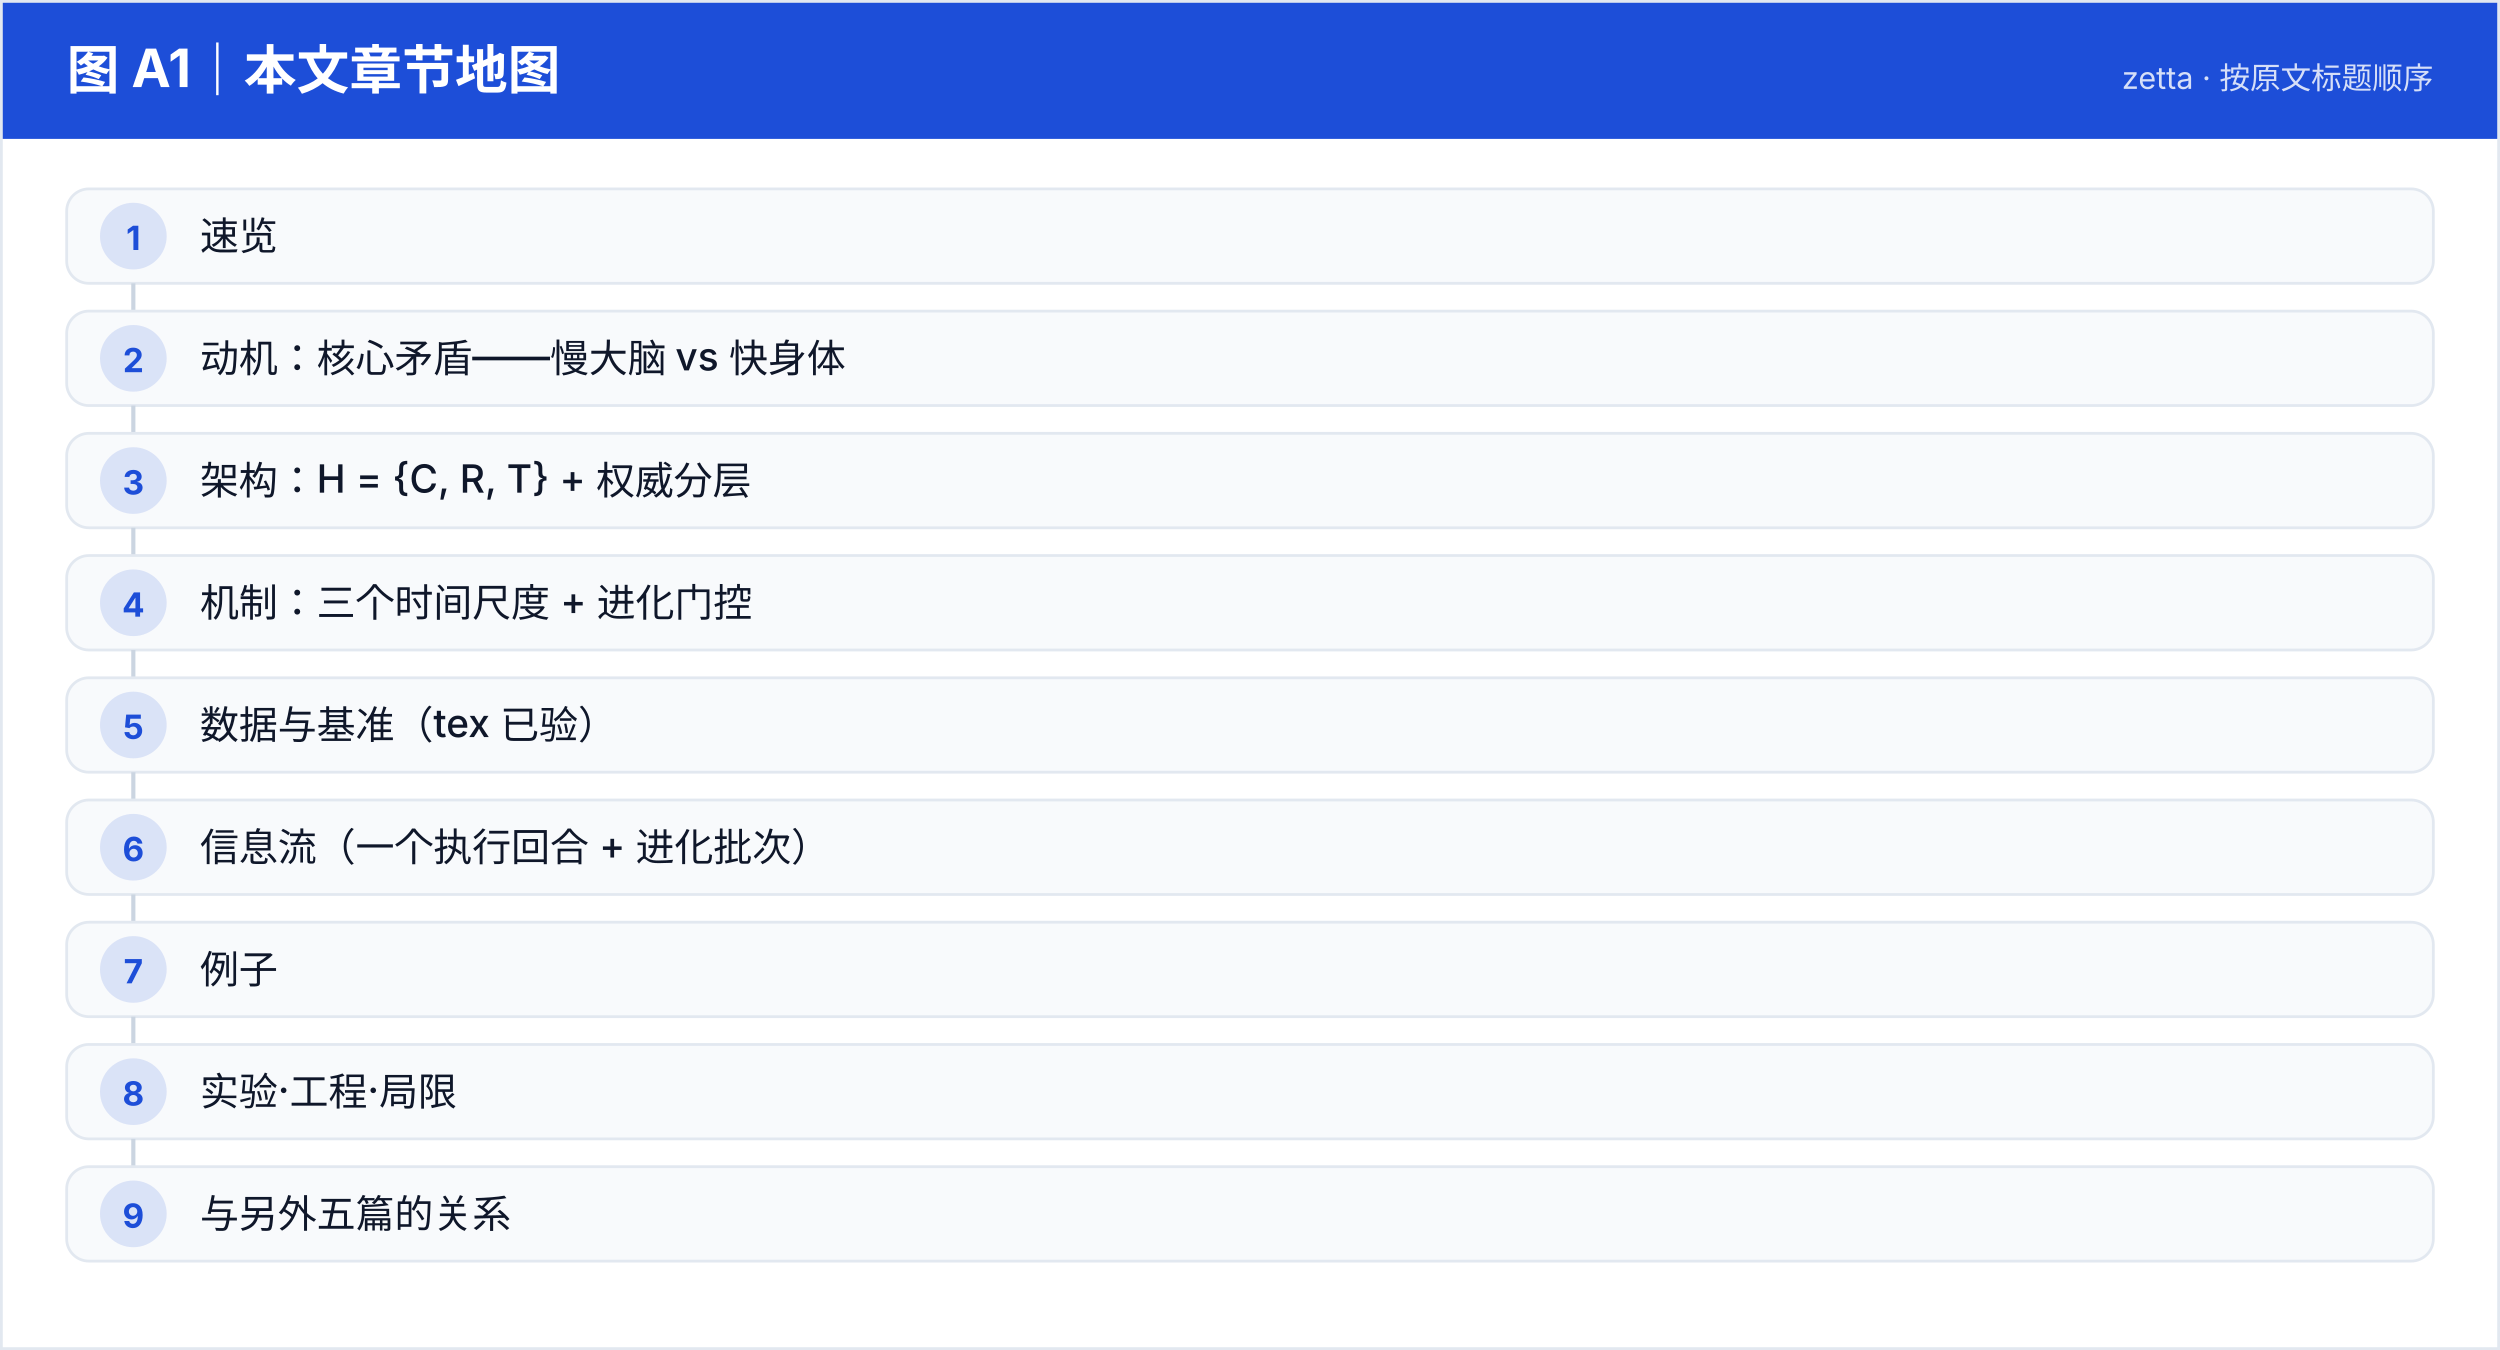
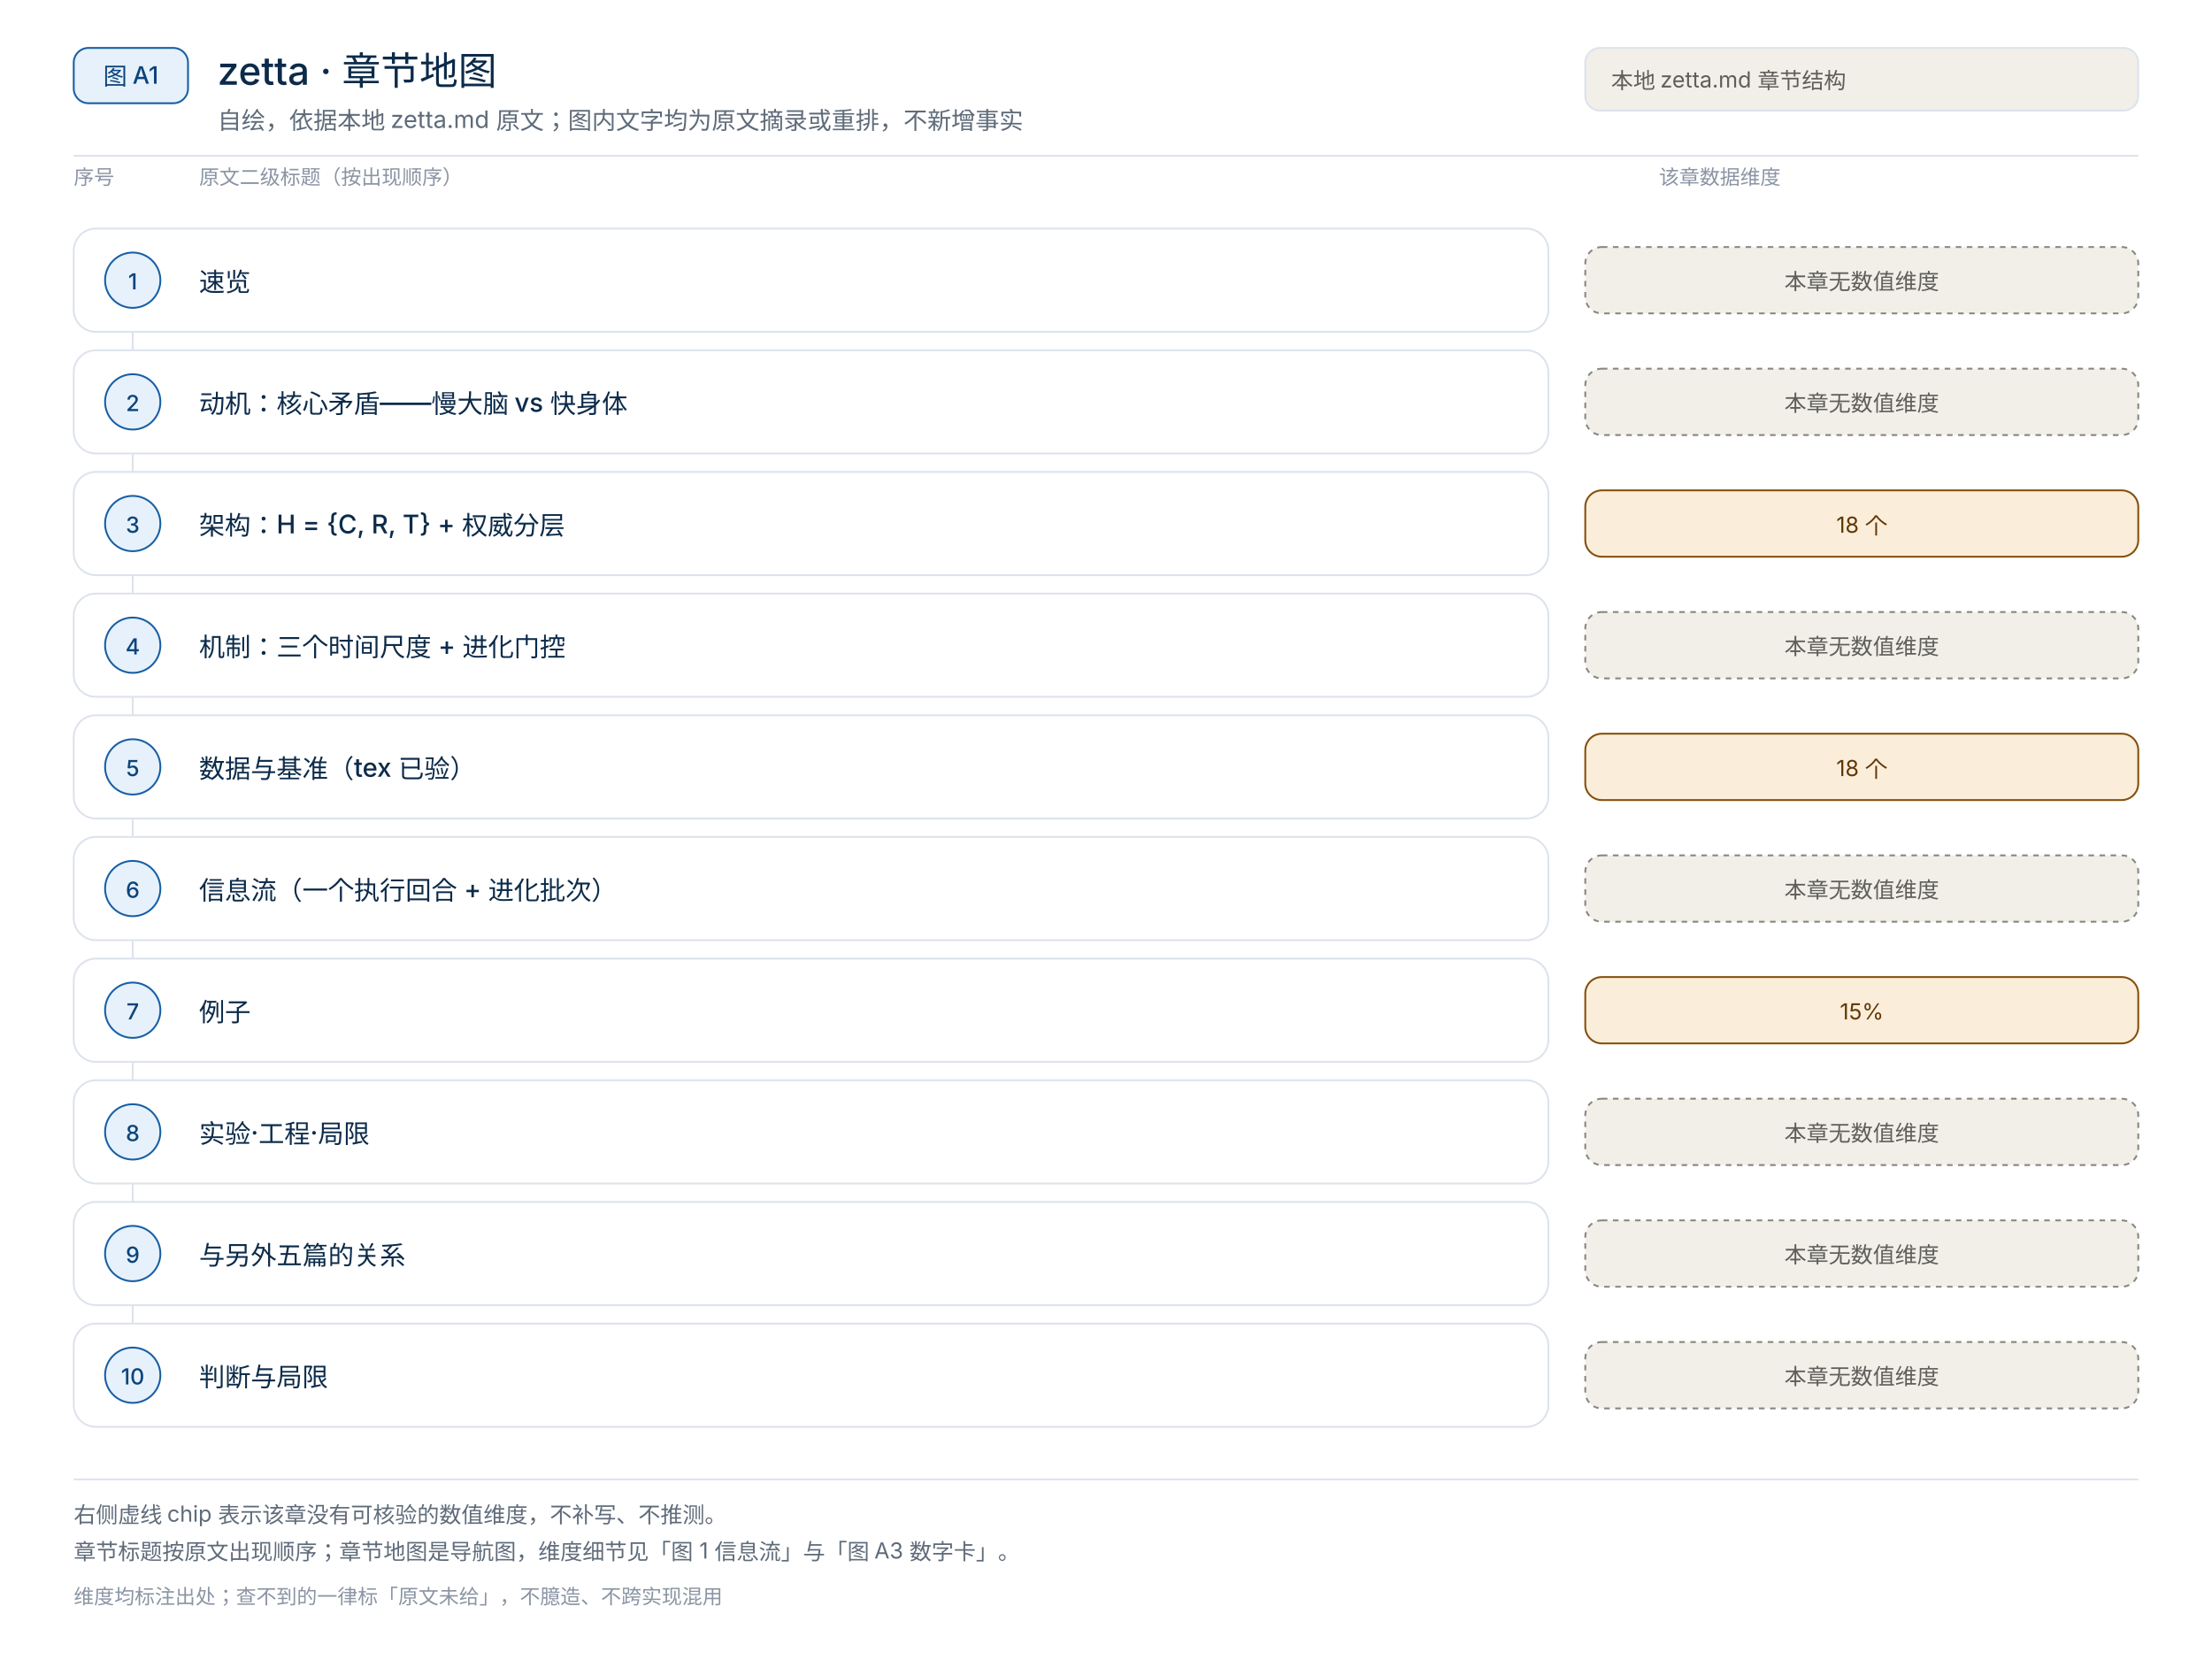
- <svg xmlns="http://www.w3.org/2000/svg" viewBox="0 0 900 486" width="900" height="486" font-family="PingFang SC, -apple-system, BlinkMacSystemFont, Microsoft YaHei, sans-serif">
-   <rect width="900" height="486" fill="#ffffff" />
-   <rect x="0" y="0" width="900" height="50" fill="#1d4ed8" />
-   <text x="24" y="32" font-size="19" fill="#ffffff" font-weight="700" text-anchor="start">图 A1｜本文章节地图</text>
-   <text x="876" y="32" font-size="11" fill="#ffffff" font-weight="400" text-anchor="end" opacity="0.82">zetta · 按原文标题顺序</text>
-   <rect x="24" y="68" width="852" height="34" rx="8" fill="#f8fafc" stroke="#e2e8f0" />
-   <circle cx="48" cy="85" r="12" fill="#1d4ed8" opacity="0.14" />
-   <text x="48" y="90" font-size="12" fill="#1d4ed8" font-weight="700" text-anchor="middle">1</text>
-   <text x="72" y="90" font-size="14" fill="#0f172a" font-weight="500" text-anchor="start">速览</text>
-   <path d="M48 102 L48 112" stroke="#cbd5e1" stroke-width="1.5" />
-   <rect x="24" y="112" width="852" height="34" rx="8" fill="#f8fafc" stroke="#e2e8f0" />
-   <circle cx="48" cy="129" r="12" fill="#1d4ed8" opacity="0.14" />
-   <text x="48" y="134" font-size="12" fill="#1d4ed8" font-weight="700" text-anchor="middle">2</text>
-   <text x="72" y="134" font-size="14" fill="#0f172a" font-weight="500" text-anchor="start">动机：核心矛盾——慢大脑 vs 快身体</text>
-   <path d="M48 146 L48 156" stroke="#cbd5e1" stroke-width="1.5" />
-   <rect x="24" y="156" width="852" height="34" rx="8" fill="#f8fafc" stroke="#e2e8f0" />
-   <circle cx="48" cy="173" r="12" fill="#1d4ed8" opacity="0.14" />
-   <text x="48" y="178" font-size="12" fill="#1d4ed8" font-weight="700" text-anchor="middle">3</text>
-   <text x="72" y="178" font-size="14" fill="#0f172a" font-weight="500" text-anchor="start">架构：H = {C, R, T} + 权威分层</text>
-   <path d="M48 190 L48 200" stroke="#cbd5e1" stroke-width="1.5" />
-   <rect x="24" y="200" width="852" height="34" rx="8" fill="#f8fafc" stroke="#e2e8f0" />
-   <circle cx="48" cy="217" r="12" fill="#1d4ed8" opacity="0.14" />
-   <text x="48" y="222" font-size="12" fill="#1d4ed8" font-weight="700" text-anchor="middle">4</text>
-   <text x="72" y="222" font-size="14" fill="#0f172a" font-weight="500" text-anchor="start">机制：三个时间尺度 + 进化门控</text>
-   <path d="M48 234 L48 244" stroke="#cbd5e1" stroke-width="1.5" />
-   <rect x="24" y="244" width="852" height="34" rx="8" fill="#f8fafc" stroke="#e2e8f0" />
-   <circle cx="48" cy="261" r="12" fill="#1d4ed8" opacity="0.14" />
-   <text x="48" y="266" font-size="12" fill="#1d4ed8" font-weight="700" text-anchor="middle">5</text>
-   <text x="72" y="266" font-size="14" fill="#0f172a" font-weight="500" text-anchor="start">数据与基准（tex 已验）</text>
-   <path d="M48 278 L48 288" stroke="#cbd5e1" stroke-width="1.5" />
-   <rect x="24" y="288" width="852" height="34" rx="8" fill="#f8fafc" stroke="#e2e8f0" />
-   <circle cx="48" cy="305" r="12" fill="#1d4ed8" opacity="0.14" />
-   <text x="48" y="310" font-size="12" fill="#1d4ed8" font-weight="700" text-anchor="middle">6</text>
-   <text x="72" y="310" font-size="14" fill="#0f172a" font-weight="500" text-anchor="start">信息流（一个执行回合 + 进化批次）</text>
-   <path d="M48 322 L48 332" stroke="#cbd5e1" stroke-width="1.5" />
-   <rect x="24" y="332" width="852" height="34" rx="8" fill="#f8fafc" stroke="#e2e8f0" />
-   <circle cx="48" cy="349" r="12" fill="#1d4ed8" opacity="0.14" />
-   <text x="48" y="354" font-size="12" fill="#1d4ed8" font-weight="700" text-anchor="middle">7</text>
-   <text x="72" y="354" font-size="14" fill="#0f172a" font-weight="500" text-anchor="start">例子</text>
-   <path d="M48 366 L48 376" stroke="#cbd5e1" stroke-width="1.5" />
-   <rect x="24" y="376" width="852" height="34" rx="8" fill="#f8fafc" stroke="#e2e8f0" />
-   <circle cx="48" cy="393" r="12" fill="#1d4ed8" opacity="0.14" />
-   <text x="48" y="398" font-size="12" fill="#1d4ed8" font-weight="700" text-anchor="middle">8</text>
-   <text x="72" y="398" font-size="14" fill="#0f172a" font-weight="500" text-anchor="start">实验·工程·局限</text>
-   <path d="M48 410 L48 420" stroke="#cbd5e1" stroke-width="1.5" />
-   <rect x="24" y="420" width="852" height="34" rx="8" fill="#f8fafc" stroke="#e2e8f0" />
-   <circle cx="48" cy="437" r="12" fill="#1d4ed8" opacity="0.14" />
-   <text x="48" y="442" font-size="12" fill="#1d4ed8" font-weight="700" text-anchor="middle">9</text>
-   <text x="72" y="442" font-size="14" fill="#0f172a" font-weight="500" text-anchor="start">与另外五篇的关系</text>
-   <rect x="0.5" y="0.5" width="899" height="485" fill="none" stroke="#e2e8f0" />
+ <svg xmlns="http://www.w3.org/2000/svg" width="1200" height="900" viewBox="0 0 1200 900" role="img">
+   <defs>
+     <marker id="arrow" viewBox="0 0 10 10" refX="8" refY="5" markerWidth="6" markerHeight="6" orient="auto-start-reverse">
+       <path d="M2 1L8 5L2 9" fill="none" stroke="#185FA5" stroke-width="1.6" stroke-linecap="round" stroke-linejoin="round" />
+     </marker>
+   </defs>
+   <rect x="0" y="0" width="1200" height="900" rx="0" fill="#FFFFFF" stroke="#FFFFFF" stroke-width="1" />
+   <text x="118" y="46" font-family="-apple-system,BlinkMacSystemFont,'PingFang SC','Microsoft YaHei',sans-serif" font-size="21" font-weight="500" fill="#0C2B4A" text-anchor="start">zetta · 章节地图</text>
+   <text x="118" y="70" font-family="-apple-system,BlinkMacSystemFont,'PingFang SC','Microsoft YaHei',sans-serif" font-size="13" font-weight="400" fill="#5F6B7A" text-anchor="start">自绘，依据本地 zetta.md 原文；图内文字均为原文摘录或重排，不新增事实</text>
+   <rect x="40" y="84" width="1120" height="1" rx="0" fill="#DDE3EC" stroke="#DDE3EC" stroke-width="0" />
+   <rect x="860" y="26" width="300" height="34" rx="8" fill="#F1EFE8" stroke="#DDE3EC" stroke-width="1" />
+   <text x="874" y="48" font-family="-apple-system,BlinkMacSystemFont,'PingFang SC','Microsoft YaHei',sans-serif" font-size="12" font-weight="400" fill="#5F5E5A" text-anchor="start">本地 zetta.md 章节结构</text>
+   <rect x="40" y="26" width="62" height="30" rx="8" fill="#E6F1FB" stroke="#185FA5" stroke-width="1" />
+   <text x="71" y="46" font-family="-apple-system,BlinkMacSystemFont,'PingFang SC','Microsoft YaHei',sans-serif" font-size="13" font-weight="500" fill="#0C447C" text-anchor="middle">图 A1</text>
+   <text x="40" y="100" font-family="-apple-system,BlinkMacSystemFont,'PingFang SC','Microsoft YaHei',sans-serif" font-size="11" font-weight="400" fill="#8A94A3" text-anchor="start">序号</text>
+   <text x="108" y="100" font-family="-apple-system,BlinkMacSystemFont,'PingFang SC','Microsoft YaHei',sans-serif" font-size="11" font-weight="400" fill="#8A94A3" text-anchor="start">原文二级标题（按出现顺序）</text>
+   <text x="900" y="100" font-family="-apple-system,BlinkMacSystemFont,'PingFang SC','Microsoft YaHei',sans-serif" font-size="11" font-weight="400" fill="#8A94A3" text-anchor="start">该章数据维度</text>
+   <rect x="40" y="124" width="800" height="56" rx="12" fill="#FFFFFF" stroke="#DDE3EC" stroke-width="1" />
+   <circle cx="72" cy="152" r="15" fill="#E6F1FB" stroke="#185FA5" stroke-width="1" />
+   <text x="72" y="157" font-family="-apple-system,BlinkMacSystemFont,'PingFang SC','Microsoft YaHei',sans-serif" font-size="12" font-weight="500" fill="#0C447C" text-anchor="middle">1</text>
+   <text x="108" y="158" font-family="-apple-system,BlinkMacSystemFont,'PingFang SC','Microsoft YaHei',sans-serif" font-size="14" font-weight="500" fill="#0C2B4A" text-anchor="start">速览</text>
+   <rect x="860" y="134" width="300" height="36" rx="9" fill="#F1EFE8" stroke="#888780" stroke-width="1" stroke-dasharray="3 3" />
+   <text x="1010" y="157" font-family="-apple-system,BlinkMacSystemFont,'PingFang SC','Microsoft YaHei',sans-serif" font-size="12" font-weight="400" fill="#5F5E5A" text-anchor="middle">本章无数值维度</text>
+   <path d="M72 180 L72 190" fill="none" stroke="#DDE3EC" stroke-width="1" />
+   <rect x="40" y="190" width="800" height="56" rx="12" fill="#FFFFFF" stroke="#DDE3EC" stroke-width="1" />
+   <circle cx="72" cy="218" r="15" fill="#E6F1FB" stroke="#185FA5" stroke-width="1" />
+   <text x="72" y="223" font-family="-apple-system,BlinkMacSystemFont,'PingFang SC','Microsoft YaHei',sans-serif" font-size="12" font-weight="500" fill="#0C447C" text-anchor="middle">2</text>
+   <text x="108" y="224" font-family="-apple-system,BlinkMacSystemFont,'PingFang SC','Microsoft YaHei',sans-serif" font-size="14" font-weight="500" fill="#0C2B4A" text-anchor="start">动机：核心矛盾——慢大脑 vs 快身体</text>
+   <rect x="860" y="200" width="300" height="36" rx="9" fill="#F1EFE8" stroke="#888780" stroke-width="1" stroke-dasharray="3 3" />
+   <text x="1010" y="223" font-family="-apple-system,BlinkMacSystemFont,'PingFang SC','Microsoft YaHei',sans-serif" font-size="12" font-weight="400" fill="#5F5E5A" text-anchor="middle">本章无数值维度</text>
+   <path d="M72 246 L72 256" fill="none" stroke="#DDE3EC" stroke-width="1" />
+   <rect x="40" y="256" width="800" height="56" rx="12" fill="#FFFFFF" stroke="#DDE3EC" stroke-width="1" />
+   <circle cx="72" cy="284" r="15" fill="#E6F1FB" stroke="#185FA5" stroke-width="1" />
+   <text x="72" y="289" font-family="-apple-system,BlinkMacSystemFont,'PingFang SC','Microsoft YaHei',sans-serif" font-size="12" font-weight="500" fill="#0C447C" text-anchor="middle">3</text>
+   <text x="108" y="290" font-family="-apple-system,BlinkMacSystemFont,'PingFang SC','Microsoft YaHei',sans-serif" font-size="14" font-weight="500" fill="#0C2B4A" text-anchor="start">架构：H = {C, R, T} + 权威分层</text>
+   <rect x="860" y="266" width="300" height="36" rx="9" fill="#FAEEDA" stroke="#854F0B" stroke-width="1" />
+   <text x="1010" y="289" font-family="-apple-system,BlinkMacSystemFont,'PingFang SC','Microsoft YaHei',sans-serif" font-size="12" font-weight="400" fill="#633806" text-anchor="middle">18 个</text>
+   <path d="M72 312 L72 322" fill="none" stroke="#DDE3EC" stroke-width="1" />
+   <rect x="40" y="322" width="800" height="56" rx="12" fill="#FFFFFF" stroke="#DDE3EC" stroke-width="1" />
+   <circle cx="72" cy="350" r="15" fill="#E6F1FB" stroke="#185FA5" stroke-width="1" />
+   <text x="72" y="355" font-family="-apple-system,BlinkMacSystemFont,'PingFang SC','Microsoft YaHei',sans-serif" font-size="12" font-weight="500" fill="#0C447C" text-anchor="middle">4</text>
+   <text x="108" y="356" font-family="-apple-system,BlinkMacSystemFont,'PingFang SC','Microsoft YaHei',sans-serif" font-size="14" font-weight="500" fill="#0C2B4A" text-anchor="start">机制：三个时间尺度 + 进化门控</text>
+   <rect x="860" y="332" width="300" height="36" rx="9" fill="#F1EFE8" stroke="#888780" stroke-width="1" stroke-dasharray="3 3" />
+   <text x="1010" y="355" font-family="-apple-system,BlinkMacSystemFont,'PingFang SC','Microsoft YaHei',sans-serif" font-size="12" font-weight="400" fill="#5F5E5A" text-anchor="middle">本章无数值维度</text>
+   <path d="M72 378 L72 388" fill="none" stroke="#DDE3EC" stroke-width="1" />
+   <rect x="40" y="388" width="800" height="56" rx="12" fill="#FFFFFF" stroke="#DDE3EC" stroke-width="1" />
+   <circle cx="72" cy="416" r="15" fill="#E6F1FB" stroke="#185FA5" stroke-width="1" />
+   <text x="72" y="421" font-family="-apple-system,BlinkMacSystemFont,'PingFang SC','Microsoft YaHei',sans-serif" font-size="12" font-weight="500" fill="#0C447C" text-anchor="middle">5</text>
+   <text x="108" y="422" font-family="-apple-system,BlinkMacSystemFont,'PingFang SC','Microsoft YaHei',sans-serif" font-size="14" font-weight="500" fill="#0C2B4A" text-anchor="start">数据与基准（tex 已验）</text>
+   <rect x="860" y="398" width="300" height="36" rx="9" fill="#FAEEDA" stroke="#854F0B" stroke-width="1" />
+   <text x="1010" y="421" font-family="-apple-system,BlinkMacSystemFont,'PingFang SC','Microsoft YaHei',sans-serif" font-size="12" font-weight="400" fill="#633806" text-anchor="middle">18 个</text>
+   <path d="M72 444 L72 454" fill="none" stroke="#DDE3EC" stroke-width="1" />
+   <rect x="40" y="454" width="800" height="56" rx="12" fill="#FFFFFF" stroke="#DDE3EC" stroke-width="1" />
+   <circle cx="72" cy="482" r="15" fill="#E6F1FB" stroke="#185FA5" stroke-width="1" />
+   <text x="72" y="487" font-family="-apple-system,BlinkMacSystemFont,'PingFang SC','Microsoft YaHei',sans-serif" font-size="12" font-weight="500" fill="#0C447C" text-anchor="middle">6</text>
+   <text x="108" y="488" font-family="-apple-system,BlinkMacSystemFont,'PingFang SC','Microsoft YaHei',sans-serif" font-size="14" font-weight="500" fill="#0C2B4A" text-anchor="start">信息流（一个执行回合 + 进化批次）</text>
+   <rect x="860" y="464" width="300" height="36" rx="9" fill="#F1EFE8" stroke="#888780" stroke-width="1" stroke-dasharray="3 3" />
+   <text x="1010" y="487" font-family="-apple-system,BlinkMacSystemFont,'PingFang SC','Microsoft YaHei',sans-serif" font-size="12" font-weight="400" fill="#5F5E5A" text-anchor="middle">本章无数值维度</text>
+   <path d="M72 510 L72 520" fill="none" stroke="#DDE3EC" stroke-width="1" />
+   <rect x="40" y="520" width="800" height="56" rx="12" fill="#FFFFFF" stroke="#DDE3EC" stroke-width="1" />
+   <circle cx="72" cy="548" r="15" fill="#E6F1FB" stroke="#185FA5" stroke-width="1" />
+   <text x="72" y="553" font-family="-apple-system,BlinkMacSystemFont,'PingFang SC','Microsoft YaHei',sans-serif" font-size="12" font-weight="500" fill="#0C447C" text-anchor="middle">7</text>
+   <text x="108" y="554" font-family="-apple-system,BlinkMacSystemFont,'PingFang SC','Microsoft YaHei',sans-serif" font-size="14" font-weight="500" fill="#0C2B4A" text-anchor="start">例子</text>
+   <rect x="860" y="530" width="300" height="36" rx="9" fill="#FAEEDA" stroke="#854F0B" stroke-width="1" />
+   <text x="1010" y="553" font-family="-apple-system,BlinkMacSystemFont,'PingFang SC','Microsoft YaHei',sans-serif" font-size="12" font-weight="400" fill="#633806" text-anchor="middle">15%</text>
+   <path d="M72 576 L72 586" fill="none" stroke="#DDE3EC" stroke-width="1" />
+   <rect x="40" y="586" width="800" height="56" rx="12" fill="#FFFFFF" stroke="#DDE3EC" stroke-width="1" />
+   <circle cx="72" cy="614" r="15" fill="#E6F1FB" stroke="#185FA5" stroke-width="1" />
+   <text x="72" y="619" font-family="-apple-system,BlinkMacSystemFont,'PingFang SC','Microsoft YaHei',sans-serif" font-size="12" font-weight="500" fill="#0C447C" text-anchor="middle">8</text>
+   <text x="108" y="620" font-family="-apple-system,BlinkMacSystemFont,'PingFang SC','Microsoft YaHei',sans-serif" font-size="14" font-weight="500" fill="#0C2B4A" text-anchor="start">实验·工程·局限</text>
+   <rect x="860" y="596" width="300" height="36" rx="9" fill="#F1EFE8" stroke="#888780" stroke-width="1" stroke-dasharray="3 3" />
+   <text x="1010" y="619" font-family="-apple-system,BlinkMacSystemFont,'PingFang SC','Microsoft YaHei',sans-serif" font-size="12" font-weight="400" fill="#5F5E5A" text-anchor="middle">本章无数值维度</text>
+   <path d="M72 642 L72 652" fill="none" stroke="#DDE3EC" stroke-width="1" />
+   <rect x="40" y="652" width="800" height="56" rx="12" fill="#FFFFFF" stroke="#DDE3EC" stroke-width="1" />
+   <circle cx="72" cy="680" r="15" fill="#E6F1FB" stroke="#185FA5" stroke-width="1" />
+   <text x="72" y="685" font-family="-apple-system,BlinkMacSystemFont,'PingFang SC','Microsoft YaHei',sans-serif" font-size="12" font-weight="500" fill="#0C447C" text-anchor="middle">9</text>
+   <text x="108" y="686" font-family="-apple-system,BlinkMacSystemFont,'PingFang SC','Microsoft YaHei',sans-serif" font-size="14" font-weight="500" fill="#0C2B4A" text-anchor="start">与另外五篇的关系</text>
+   <rect x="860" y="662" width="300" height="36" rx="9" fill="#F1EFE8" stroke="#888780" stroke-width="1" stroke-dasharray="3 3" />
+   <text x="1010" y="685" font-family="-apple-system,BlinkMacSystemFont,'PingFang SC','Microsoft YaHei',sans-serif" font-size="12" font-weight="400" fill="#5F5E5A" text-anchor="middle">本章无数值维度</text>
+   <path d="M72 708 L72 718" fill="none" stroke="#DDE3EC" stroke-width="1" />
+   <rect x="40" y="718" width="800" height="56" rx="12" fill="#FFFFFF" stroke="#DDE3EC" stroke-width="1" />
+   <circle cx="72" cy="746" r="15" fill="#E6F1FB" stroke="#185FA5" stroke-width="1" />
+   <text x="72" y="751" font-family="-apple-system,BlinkMacSystemFont,'PingFang SC','Microsoft YaHei',sans-serif" font-size="12" font-weight="500" fill="#0C447C" text-anchor="middle">10</text>
+   <text x="108" y="752" font-family="-apple-system,BlinkMacSystemFont,'PingFang SC','Microsoft YaHei',sans-serif" font-size="14" font-weight="500" fill="#0C2B4A" text-anchor="start">判断与局限</text>
+   <rect x="860" y="728" width="300" height="36" rx="9" fill="#F1EFE8" stroke="#888780" stroke-width="1" stroke-dasharray="3 3" />
+   <text x="1010" y="751" font-family="-apple-system,BlinkMacSystemFont,'PingFang SC','Microsoft YaHei',sans-serif" font-size="12" font-weight="400" fill="#5F5E5A" text-anchor="middle">本章无数值维度</text>
+   <rect x="40" y="802" width="1120" height="1" rx="0" fill="#DDE3EC" stroke="#DDE3EC" stroke-width="0" />
+   <text x="40" y="826" font-family="-apple-system,BlinkMacSystemFont,'PingFang SC','Microsoft YaHei',sans-serif" font-size="12" font-weight="400" fill="#5F6B7A" text-anchor="start">右侧虚线 chip 表示该章没有可核验的数值维度，不补写、不推测。</text>
+   <text x="40" y="846" font-family="-apple-system,BlinkMacSystemFont,'PingFang SC','Microsoft YaHei',sans-serif" font-size="12" font-weight="400" fill="#5F6B7A" text-anchor="start">章节标题按原文出现顺序；章节地图是导航图，维度细节见「图 1 信息流」与「图 A3 数字卡」。</text>
+   <text x="40" y="870" font-family="-apple-system,BlinkMacSystemFont,'PingFang SC','Microsoft YaHei',sans-serif" font-size="11" font-weight="400" fill="#8A94A3" text-anchor="start">维度均标注出处；查不到的一律标「原文未给」，不臆造、不跨实现混用</text>
</svg>
